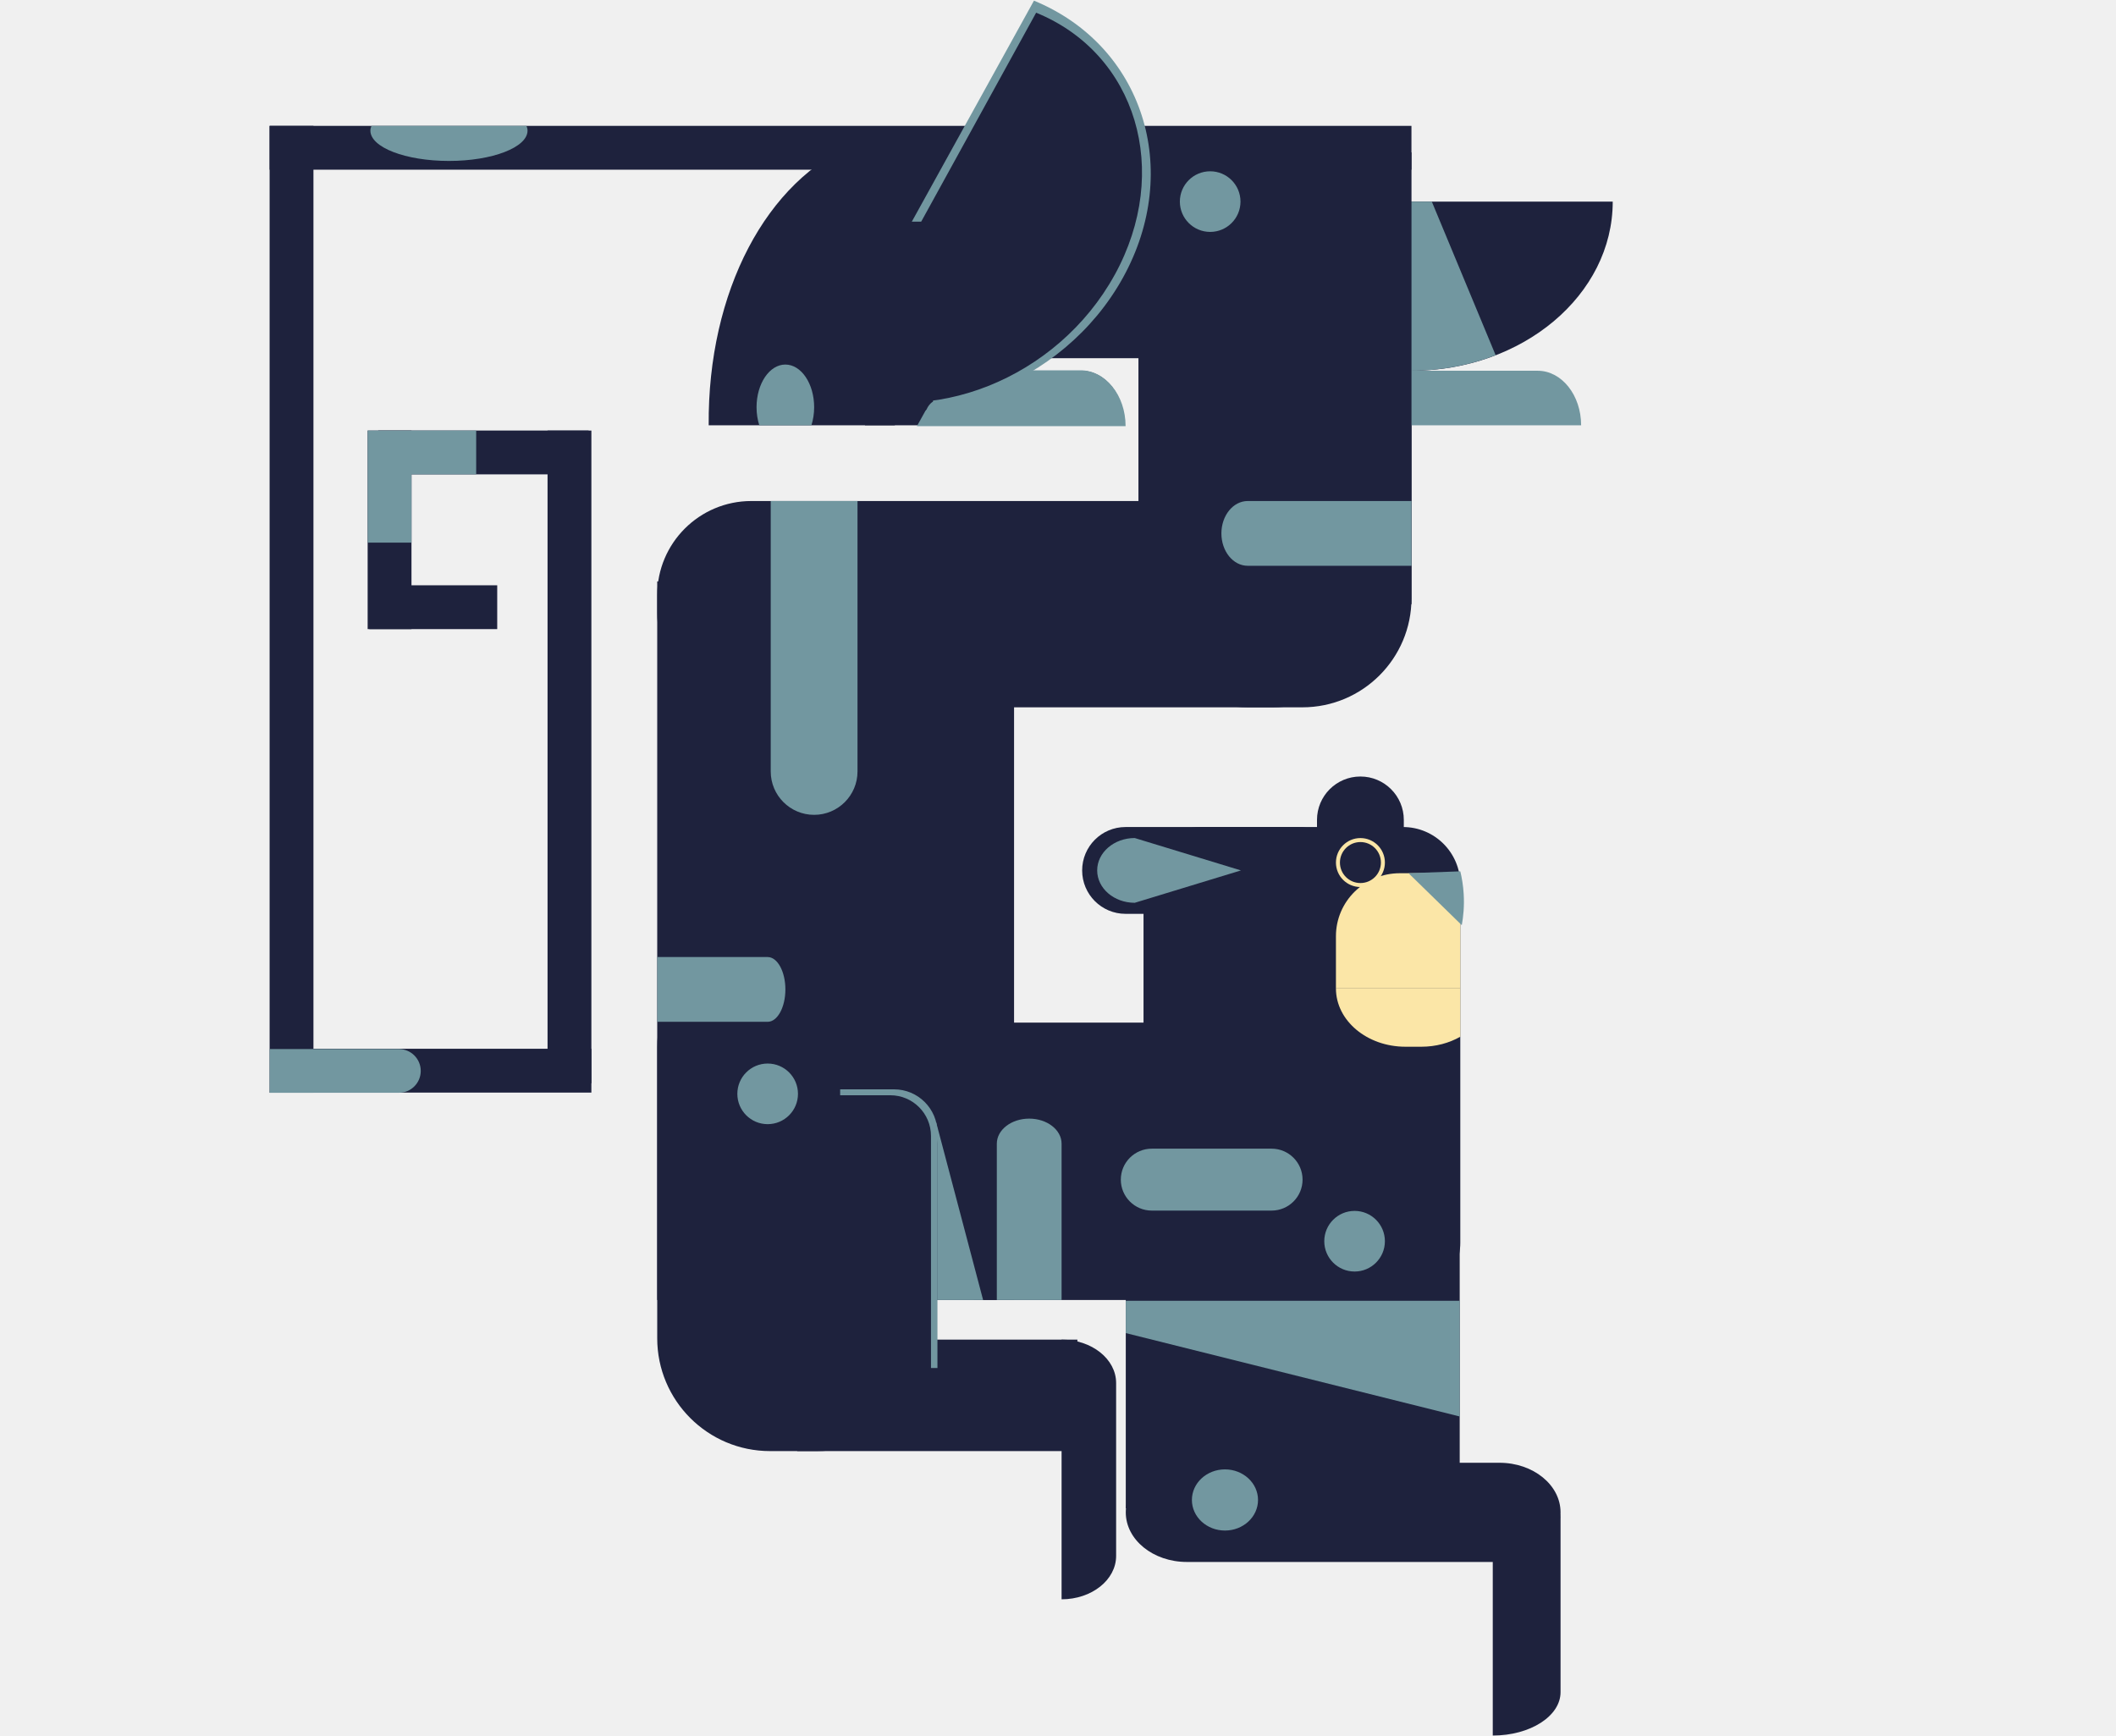
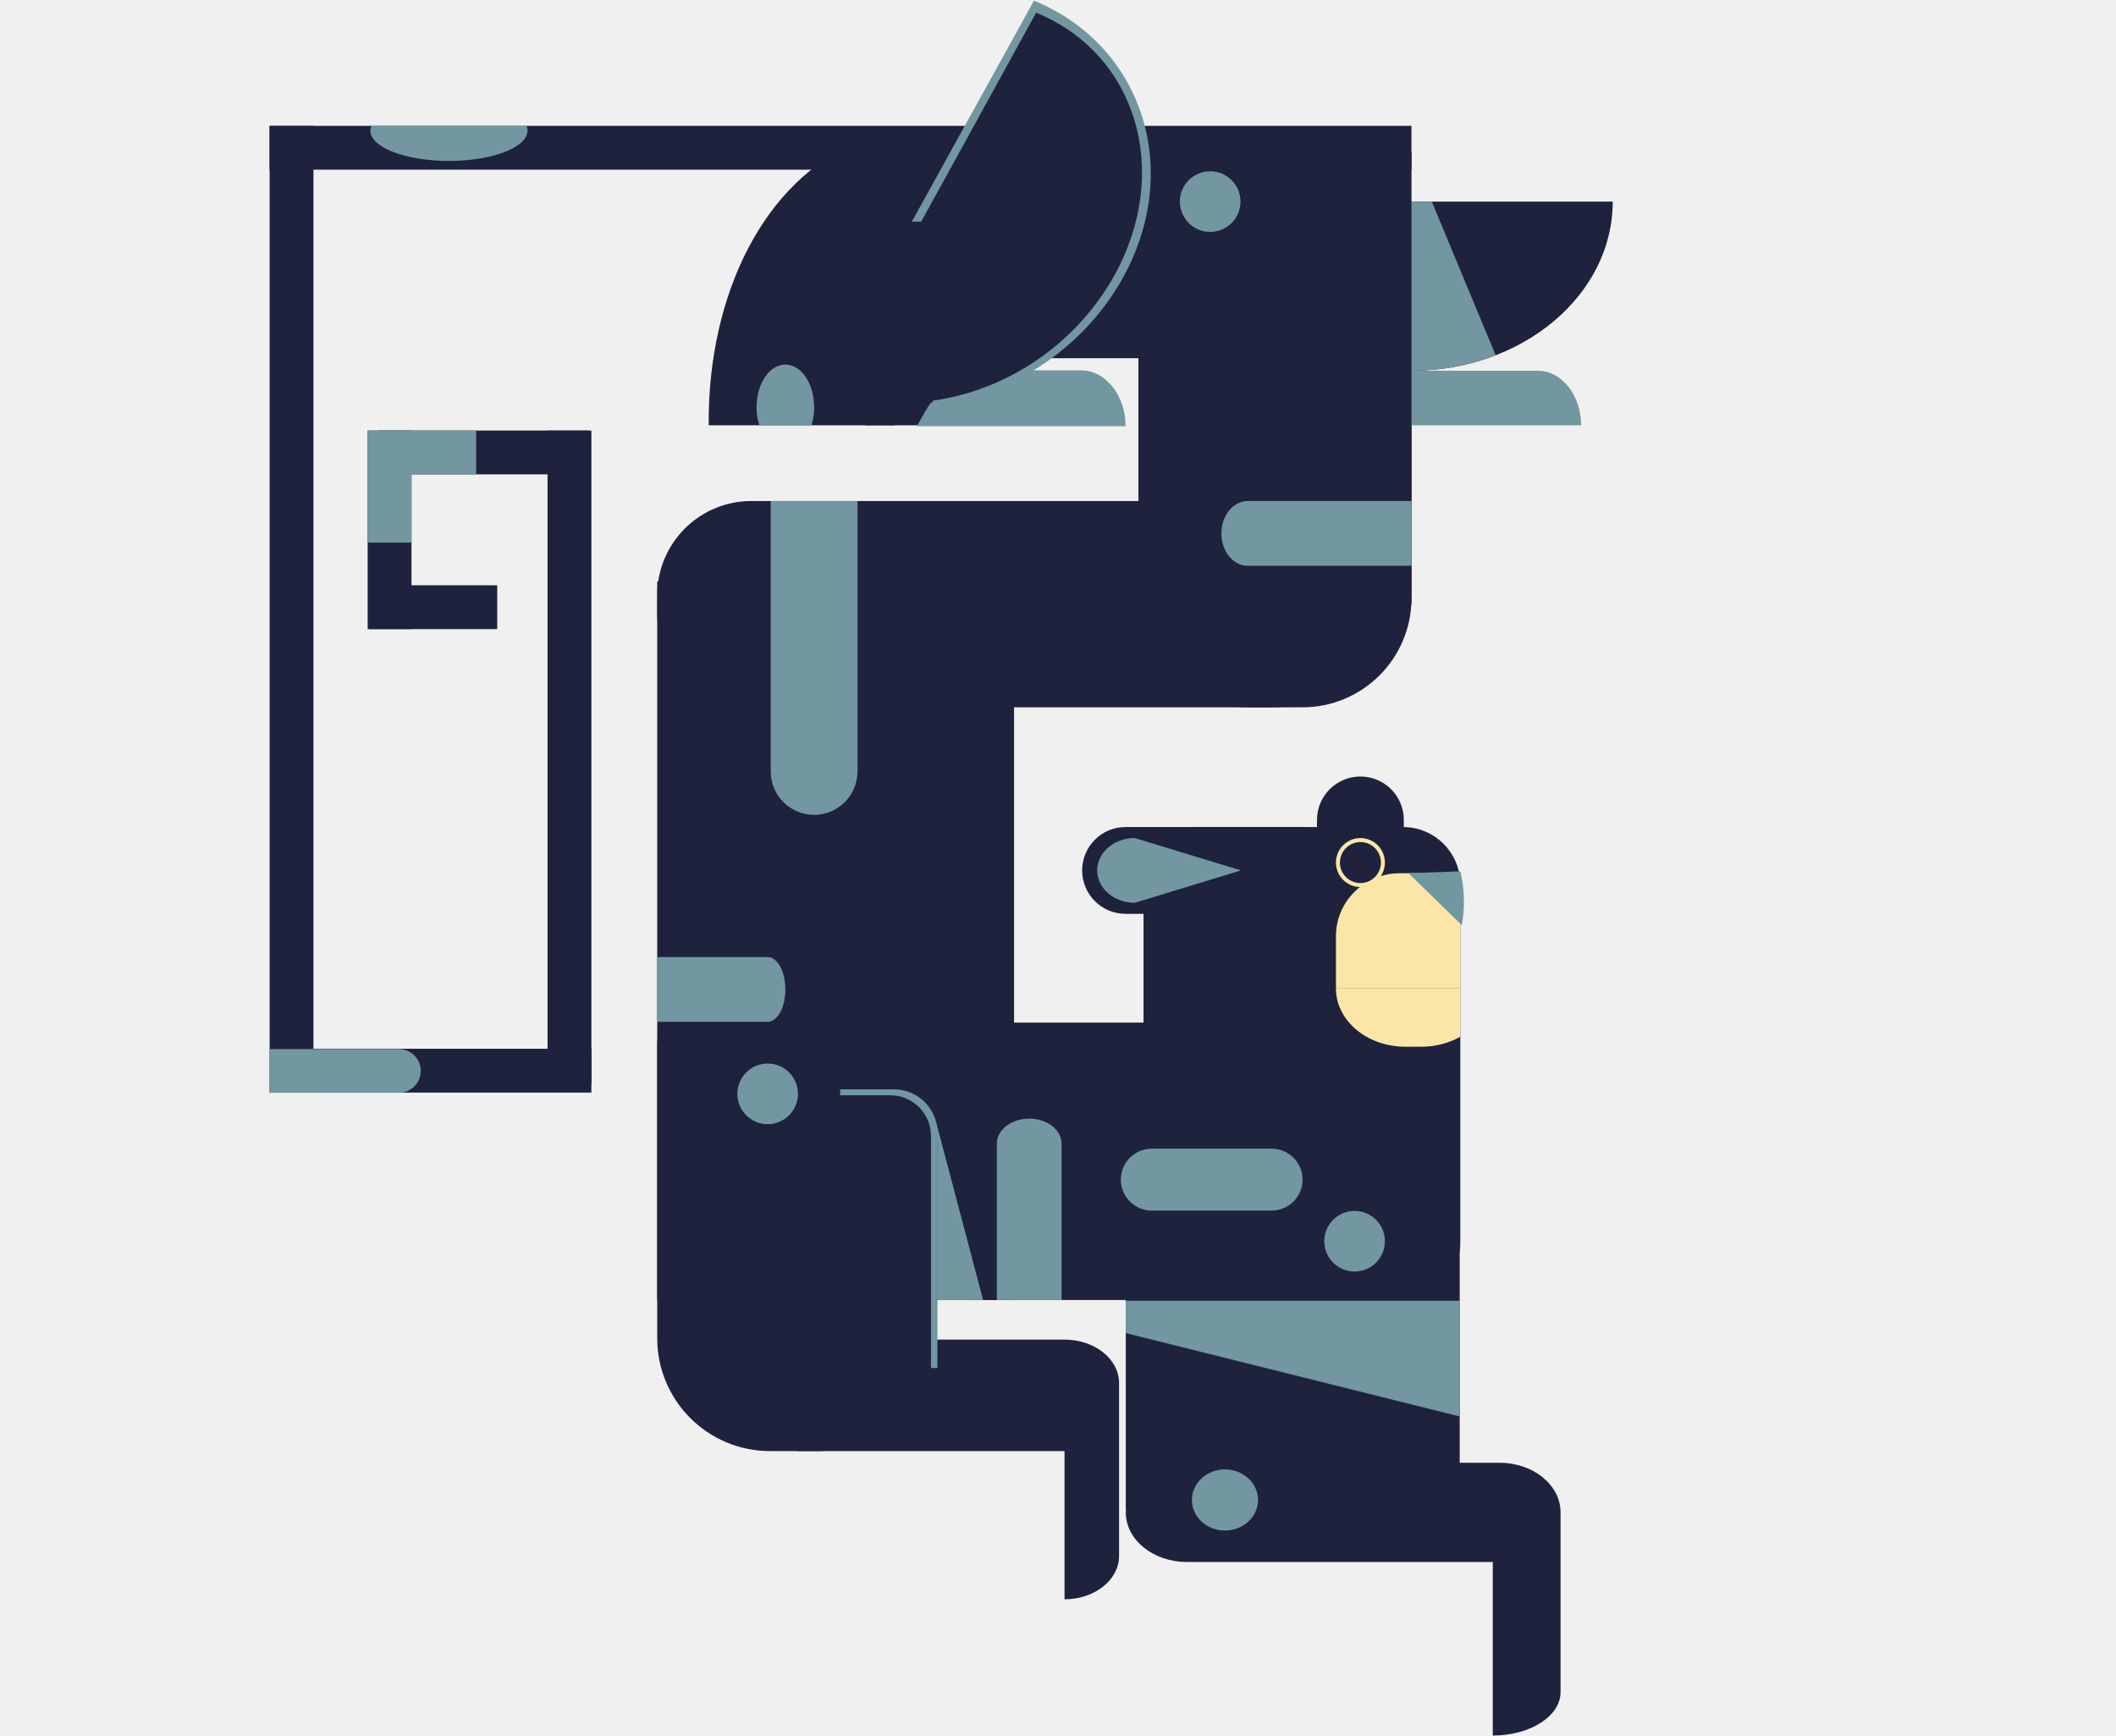
<svg xmlns="http://www.w3.org/2000/svg" width="1440" height="1181" viewBox="0 0 1440 1181" fill="none">
  <g clip-path="url(#clip0_592_446)">
    <path d="M690.1 395.681H447.257V884.668H690.1V395.681Z" fill="#1E223D" />
    <path d="M931.437 884.669V695.908H662.71V884.669H931.437Z" fill="#1E223D" />
    <path d="M930.707 417.291V405.003C930.707 369.629 902.03 340.952 866.654 340.952H511.31C475.934 340.952 447.257 369.629 447.257 405.003V417.291C447.257 452.665 475.934 481.341 511.31 481.341H866.654C902.03 481.341 930.707 452.665 930.707 417.291Z" fill="#1E223D" />
    <path d="M886.305 129.653H849.09C808.08 129.653 774.834 162.897 774.834 203.905V407.089C774.834 448.098 808.08 481.342 849.09 481.342H886.305C927.315 481.342 960.56 448.098 960.56 407.089V203.905C960.56 162.897 927.315 129.653 886.305 129.653Z" fill="#1E223D" />
    <path d="M954.78 562.806H817.201C795.662 562.806 778.201 580.266 778.201 601.805V845.67C778.201 867.208 795.662 884.669 817.201 884.669H954.78C976.319 884.669 993.78 867.208 993.78 845.67V601.805C993.78 580.266 976.319 562.806 954.78 562.806Z" fill="#1E223D" />
    <path d="M766.125 1026.38C841.885 1037.68 917.615 1043.2 993.375 1054.5V841.312L766.125 841.313V1026.38Z" fill="#1E223D" />
    <path d="M766.125 1029.2V1029.18C766.125 1010.54 784.734 995.438 807.689 995.438H1020.44C1043.39 995.438 1062 1010.54 1062 1029.18V1029.2C1062 1047.83 1043.39 1062.94 1020.44 1062.94H807.689C784.734 1062.94 766.125 1047.83 766.125 1029.2Z" fill="#1E223D" />
    <path d="M913.168 592.356V592.331C913.168 576.025 899.948 562.806 883.641 562.806H765.964C749.657 562.806 736.438 576.025 736.438 592.331V592.356C736.438 608.663 749.657 621.882 765.964 621.882H883.641C899.948 621.882 913.168 608.663 913.168 592.356Z" fill="#1E223D" />
    <path d="M925.783 705.155H925.808C942.115 705.155 955.334 691.936 955.334 675.63V557.956C955.334 541.65 942.115 528.431 925.808 528.431H925.783C909.476 528.431 896.256 541.65 896.256 557.956V675.63C896.256 691.936 909.476 705.155 925.783 705.155Z" fill="#1E223D" />
    <path d="M960.56 252.301C1036.2 252.301 1097.51 200.764 1097.51 137.216H823.584C823.584 200.789 884.898 252.301 960.535 252.301H960.56Z" fill="#1E223D" />
    <path d="M974.406 137.191H823.584C823.584 200.764 884.898 252.276 960.535 252.276C980.99 252.276 1000.39 248.482 1017.83 241.723L974.381 137.191H974.406Z" fill="#7297A0" />
    <path d="M899.272 289.415H1076C1076 268.911 1062.78 252.301 1046.48 252.301H928.798C912.489 252.301 899.272 268.911 899.272 289.415Z" fill="#7297A0" />
    <path d="M556.19 635.802H524.05C481.638 635.802 447.257 670.183 447.257 712.593V910.701C447.257 953.111 481.638 987.492 524.05 987.492H556.19C598.601 987.492 632.983 953.111 632.983 910.701V712.593C632.983 670.183 598.601 635.802 556.19 635.802Z" fill="#1E223D" />
-     <path d="M733.196 987.492V911.631H542.495V987.492H733.196Z" fill="#1E223D" />
+     <path d="M733.196 987.492L724.5 911.631H542.495V987.492H733.196Z" fill="#1E223D" />
    <path d="M960.56 103.695H774.834V411.16H960.56V103.695Z" fill="#1E223D" />
    <path d="M578.052 243.758C594.888 193.05 611.699 142.317 628.535 91.609H837.656V243.758H578.026H578.052Z" fill="#1E223D" />
    <path d="M608.934 289.415C625.57 223.681 642.205 157.946 658.84 92.212C622.454 84.422 596.32 92.011 582.7 97.514C521.738 122.164 481.532 198.503 482.286 289.415H608.934Z" fill="#1E223D" />
-     <path d="M722.441 911.631V1088.35C742.946 1088.35 759.556 1075.14 759.556 1058.83V941.156C759.556 924.848 742.946 911.631 722.441 911.631Z" fill="#1E223D" />
+     <path d="M724.441 911.631V1088.35C744.946 1088.35 761.556 1075.14 761.556 1058.83V941.156C761.556 924.848 744.946 911.631 724.441 911.631Z" fill="#1E223D" />
    <path d="M1015.87 1181.06V1004.44C1041.36 1004.44 1062 1017.65 1062 1033.95V1151.55C1062 1167.85 1041.36 1181.06 1015.87 1181.06Z" fill="#1E223D" />
    <path d="M588.631 289.415H765.361C765.361 268.911 752.143 252.301 735.835 252.301H618.157C601.849 252.301 588.631 268.911 588.631 289.415Z" fill="#1E223D" />
    <path d="M400.568 322.81V292.983H257.384V322.81H400.568Z" fill="#1E223D" />
    <path d="M960.535 115.48V85.654L183.481 85.654V115.48L960.535 115.48Z" fill="#1E223D" />
    <path d="M183.481 743.626H213.309L213.309 85.654H183.481L183.481 743.626Z" fill="#1E223D" />
    <path d="M402.452 743.525V713.699H184.31V743.525H402.452Z" fill="#1E223D" />
    <path d="M372.625 737.193H402.452L402.452 293.009H372.625L372.625 737.193Z" fill="#1E223D" />
    <path d="M250.198 428.121H280.026V293.009H250.198L250.198 428.121Z" fill="#1E223D" />
    <path d="M338.374 428.121V398.294H251.303V428.121H338.374Z" fill="#1E223D" />
    <path d="M764.23 188.929C804.888 115.355 777.774 30.975 703.645 0.445L556.391 266.876C630.52 297.406 723.572 262.503 764.23 188.929Z" fill="#7297A0" />
    <path d="M735.335 252H645.061C638.041 264.658 631.02 277.342 624 290H766C766 269.006 752.272 252 735.335 252Z" fill="#7297A0" />
    <path d="M758.576 187.07C797.4 116.46 773.477 36.579 705.127 8.637L564.482 264.312C632.832 292.255 719.727 257.679 758.551 187.07H758.576Z" fill="#1E223D" />
    <path d="M619.288 284.993C610.995 285.897 578.454 288.41 552.194 266.7C521.814 241.572 512.215 194.231 530.885 150.835H634.968V276.5C629.741 279.339 624.515 282.153 619.288 284.993Z" fill="#1E223D" />
    <path d="M571.996 963.846H608.432C624.739 963.846 637.958 950.627 637.958 934.321V770.839C637.958 754.533 624.739 741.314 608.432 741.314H571.996C555.689 741.314 542.47 754.533 542.47 770.839V934.321C542.47 950.627 555.689 963.846 571.996 963.846Z" fill="#7297A0" />
    <path d="M561.617 970.254H605.869C621.163 970.254 633.561 957.856 633.561 942.563V773.026C633.561 757.732 621.163 745.335 605.869 745.335H561.617C546.323 745.335 533.925 757.732 533.925 773.026V942.563C533.925 957.856 546.323 970.254 561.617 970.254Z" fill="#1E223D" />
    <path d="M662.735 930.954H590.214V974.802H662.735V930.954Z" fill="#1E223D" />
    <path d="M571.745 727.343H499.223V771.191H571.745V727.343Z" fill="#1E223D" />
    <path d="M993.375 963.938C917.615 945.02 841.885 926.103 766.125 907.186V885.188L880.135 885.188L993.375 885.188C993.375 927.776 993.375 921.349 993.375 963.938Z" fill="#7297A0" />
    <path d="M669.042 884.669C658.363 844.238 647.683 803.832 637.003 763.402C637.28 768.427 637.556 773.453 637.832 778.478V884.669H669.042Z" fill="#7297A0" />
    <path d="M993.781 601.83C993.781 599.267 993.454 596.754 992.901 594.341C992.248 594.316 991.595 594.241 990.941 594.241H952.645C928.622 594.241 909.147 613.414 909.147 637.084V672.665H993.781V601.83Z" fill="#FBE6A7" />
    <path d="M524.503 340.952V524.988C524.503 541.296 537.72 554.514 554.029 554.514C570.337 554.514 583.555 541.296 583.555 524.988V340.952H524.478H524.503Z" fill="#7297A0" />
    <path d="M722.441 884.669V778.303C722.441 768.88 712.566 761.241 700.404 761.241C688.241 761.241 678.366 768.88 678.366 778.303V884.669H722.467H722.441Z" fill="#7297A0" />
    <path d="M447.257 695.356H522.417C529.076 695.356 534.478 685.48 534.478 673.318C534.478 661.156 529.076 651.281 522.417 651.281H447.257V695.381V695.356Z" fill="#7297A0" />
    <path d="M522.417 765.01C533.811 765.01 543.047 755.774 543.047 744.38C543.047 732.986 533.811 723.75 522.417 723.75C511.023 723.75 501.786 732.986 501.786 744.38C501.786 755.774 511.023 765.01 522.417 765.01Z" fill="#7297A0" />
    <path d="M960.561 340.952H849.09C839.214 340.952 831.198 350.828 831.198 362.989C831.198 375.176 839.214 385.027 849.09 385.027H960.561V340.927V340.952Z" fill="#7297A0" />
    <path d="M823.559 157.82C834.953 157.82 844.19 148.584 844.19 137.191C844.19 125.797 834.953 116.561 823.559 116.561C812.165 116.561 802.928 125.797 802.928 137.191C802.928 148.584 812.165 157.82 823.559 157.82Z" fill="#7297A0" />
    <path d="M833.625 1041.56C821.199 1041.56 811.125 1032.24 811.125 1020.75C811.125 1009.26 821.199 999.938 833.625 999.938C846.051 999.938 856.125 1009.26 856.125 1020.75C856.125 1032.24 846.051 1041.56 833.625 1041.56Z" fill="#7297A0" />
    <path d="M271.457 713.9H183.506V743.651H271.457C279.674 743.651 286.333 736.992 286.333 728.775C286.333 720.558 279.674 713.9 271.457 713.9Z" fill="#7297A0" />
    <path d="M844.5 592.331C844.5 592.331 844.5 592.331 772.221 570.294C758.099 570.294 746.665 580.169 746.665 592.331C746.665 604.493 758.099 614.368 772.221 614.368C844.5 592.331 844.5 592.331 844.5 592.331Z" fill="#7297A0" />
    <path d="M280.051 322.81H324.051V292.983H250.223V369.271H280.051V322.81Z" fill="#7297A0" />
    <path d="M252.786 85.653C252.359 86.709 252.058 87.789 252.058 88.895C252.058 100.303 276.005 109.525 305.531 109.525C335.058 109.525 359.005 100.278 359.005 88.895C359.005 87.789 358.704 86.709 358.277 85.653H252.761H252.786Z" fill="#7297A0" />
    <path d="M552.195 289.415C553.376 285.671 554.054 281.525 554.054 277.128C554.054 261.096 545.284 248.08 534.454 248.08C523.623 248.08 514.854 261.096 514.854 277.128C514.854 281.525 515.532 285.671 516.713 289.415H552.22H552.195Z" fill="#7297A0" />
    <path d="M993.781 672.665H909.147C909.147 694.577 930.331 712.317 956.44 712.317H967.295C977.121 712.317 986.217 709.804 993.781 705.507V672.64V672.665Z" fill="#FBE6A7" />
    <path d="M925.808 603.639C935.009 603.639 942.468 596.18 942.468 586.979C942.468 577.778 935.009 570.319 925.808 570.319C916.607 570.319 909.147 577.778 909.147 586.979C909.147 596.18 916.607 603.639 925.808 603.639Z" fill="#FBE6A7" />
    <path d="M925.808 600.925C933.51 600.925 939.754 594.681 939.754 586.979C939.754 579.277 933.51 573.033 925.808 573.033C918.105 573.033 911.861 579.277 911.861 586.979C911.861 594.681 918.105 600.925 925.808 600.925Z" fill="#1E223D" />
    <path d="M958.52 594.216C970.28 593.789 982.015 593.387 993.776 592.959C994.831 597.281 995.736 602.483 996.087 608.363C996.59 616.756 995.811 623.992 994.781 629.596C982.694 617.786 970.607 606.001 958.52 594.191V594.216Z" fill="#7297A0" />
    <path d="M865.35 781.688H783.833C772.189 781.688 762.75 791.121 762.75 802.757C762.75 814.394 772.189 823.827 783.833 823.827H865.35C876.994 823.827 886.433 814.394 886.433 802.757C886.433 791.121 876.994 781.688 865.35 781.688Z" fill="#7297A0" />
    <path d="M921.837 865.295C933.231 865.295 942.467 856.059 942.467 844.665C942.467 833.271 933.231 824.035 921.837 824.035C910.443 824.035 901.206 833.271 901.206 844.665C901.206 856.059 910.443 865.295 921.837 865.295Z" fill="#7297A0" />
    <path d="M640 278.5C640 281.538 638.209 284 636 284C633.791 284 630 284.038 630 281C630 277.962 633.791 273 636 273C638.209 273 640 275.462 640 278.5Z" fill="#7297A0" />
  </g>
  <defs>
    <clipPath id="clip0_592_446">
      <rect width="1440" height="1181" fill="white" />
    </clipPath>
  </defs>
</svg>
